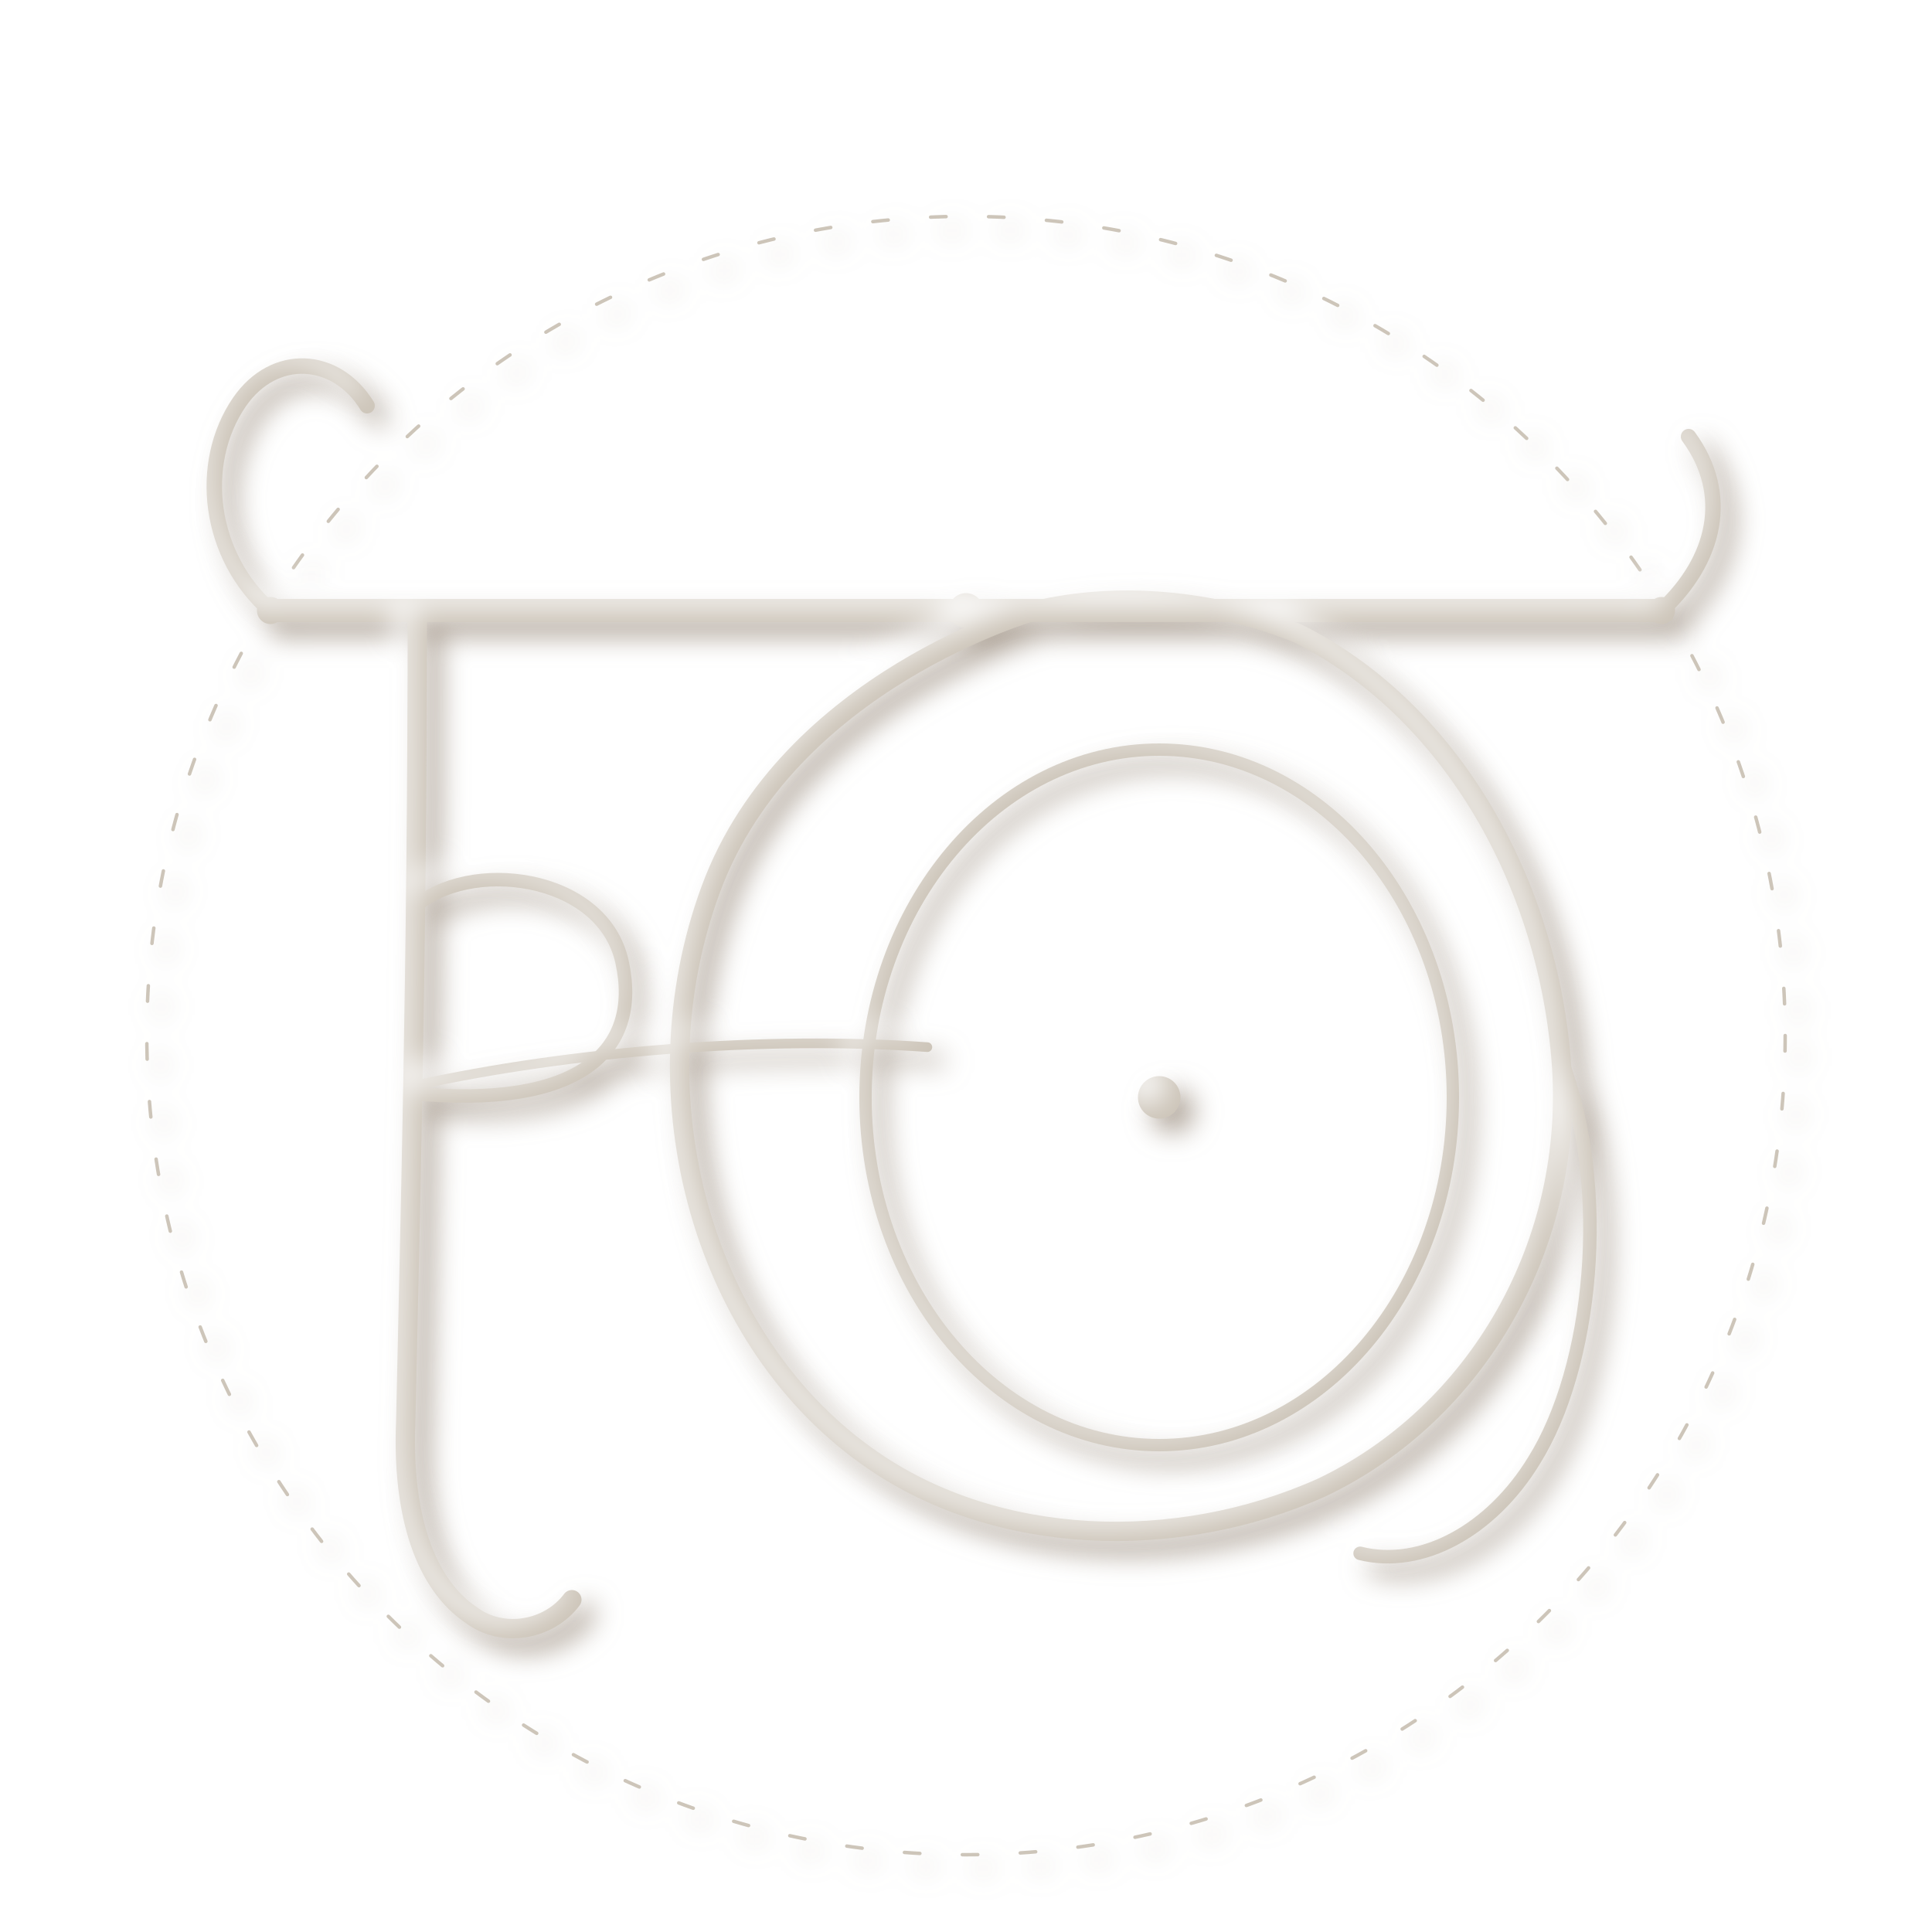
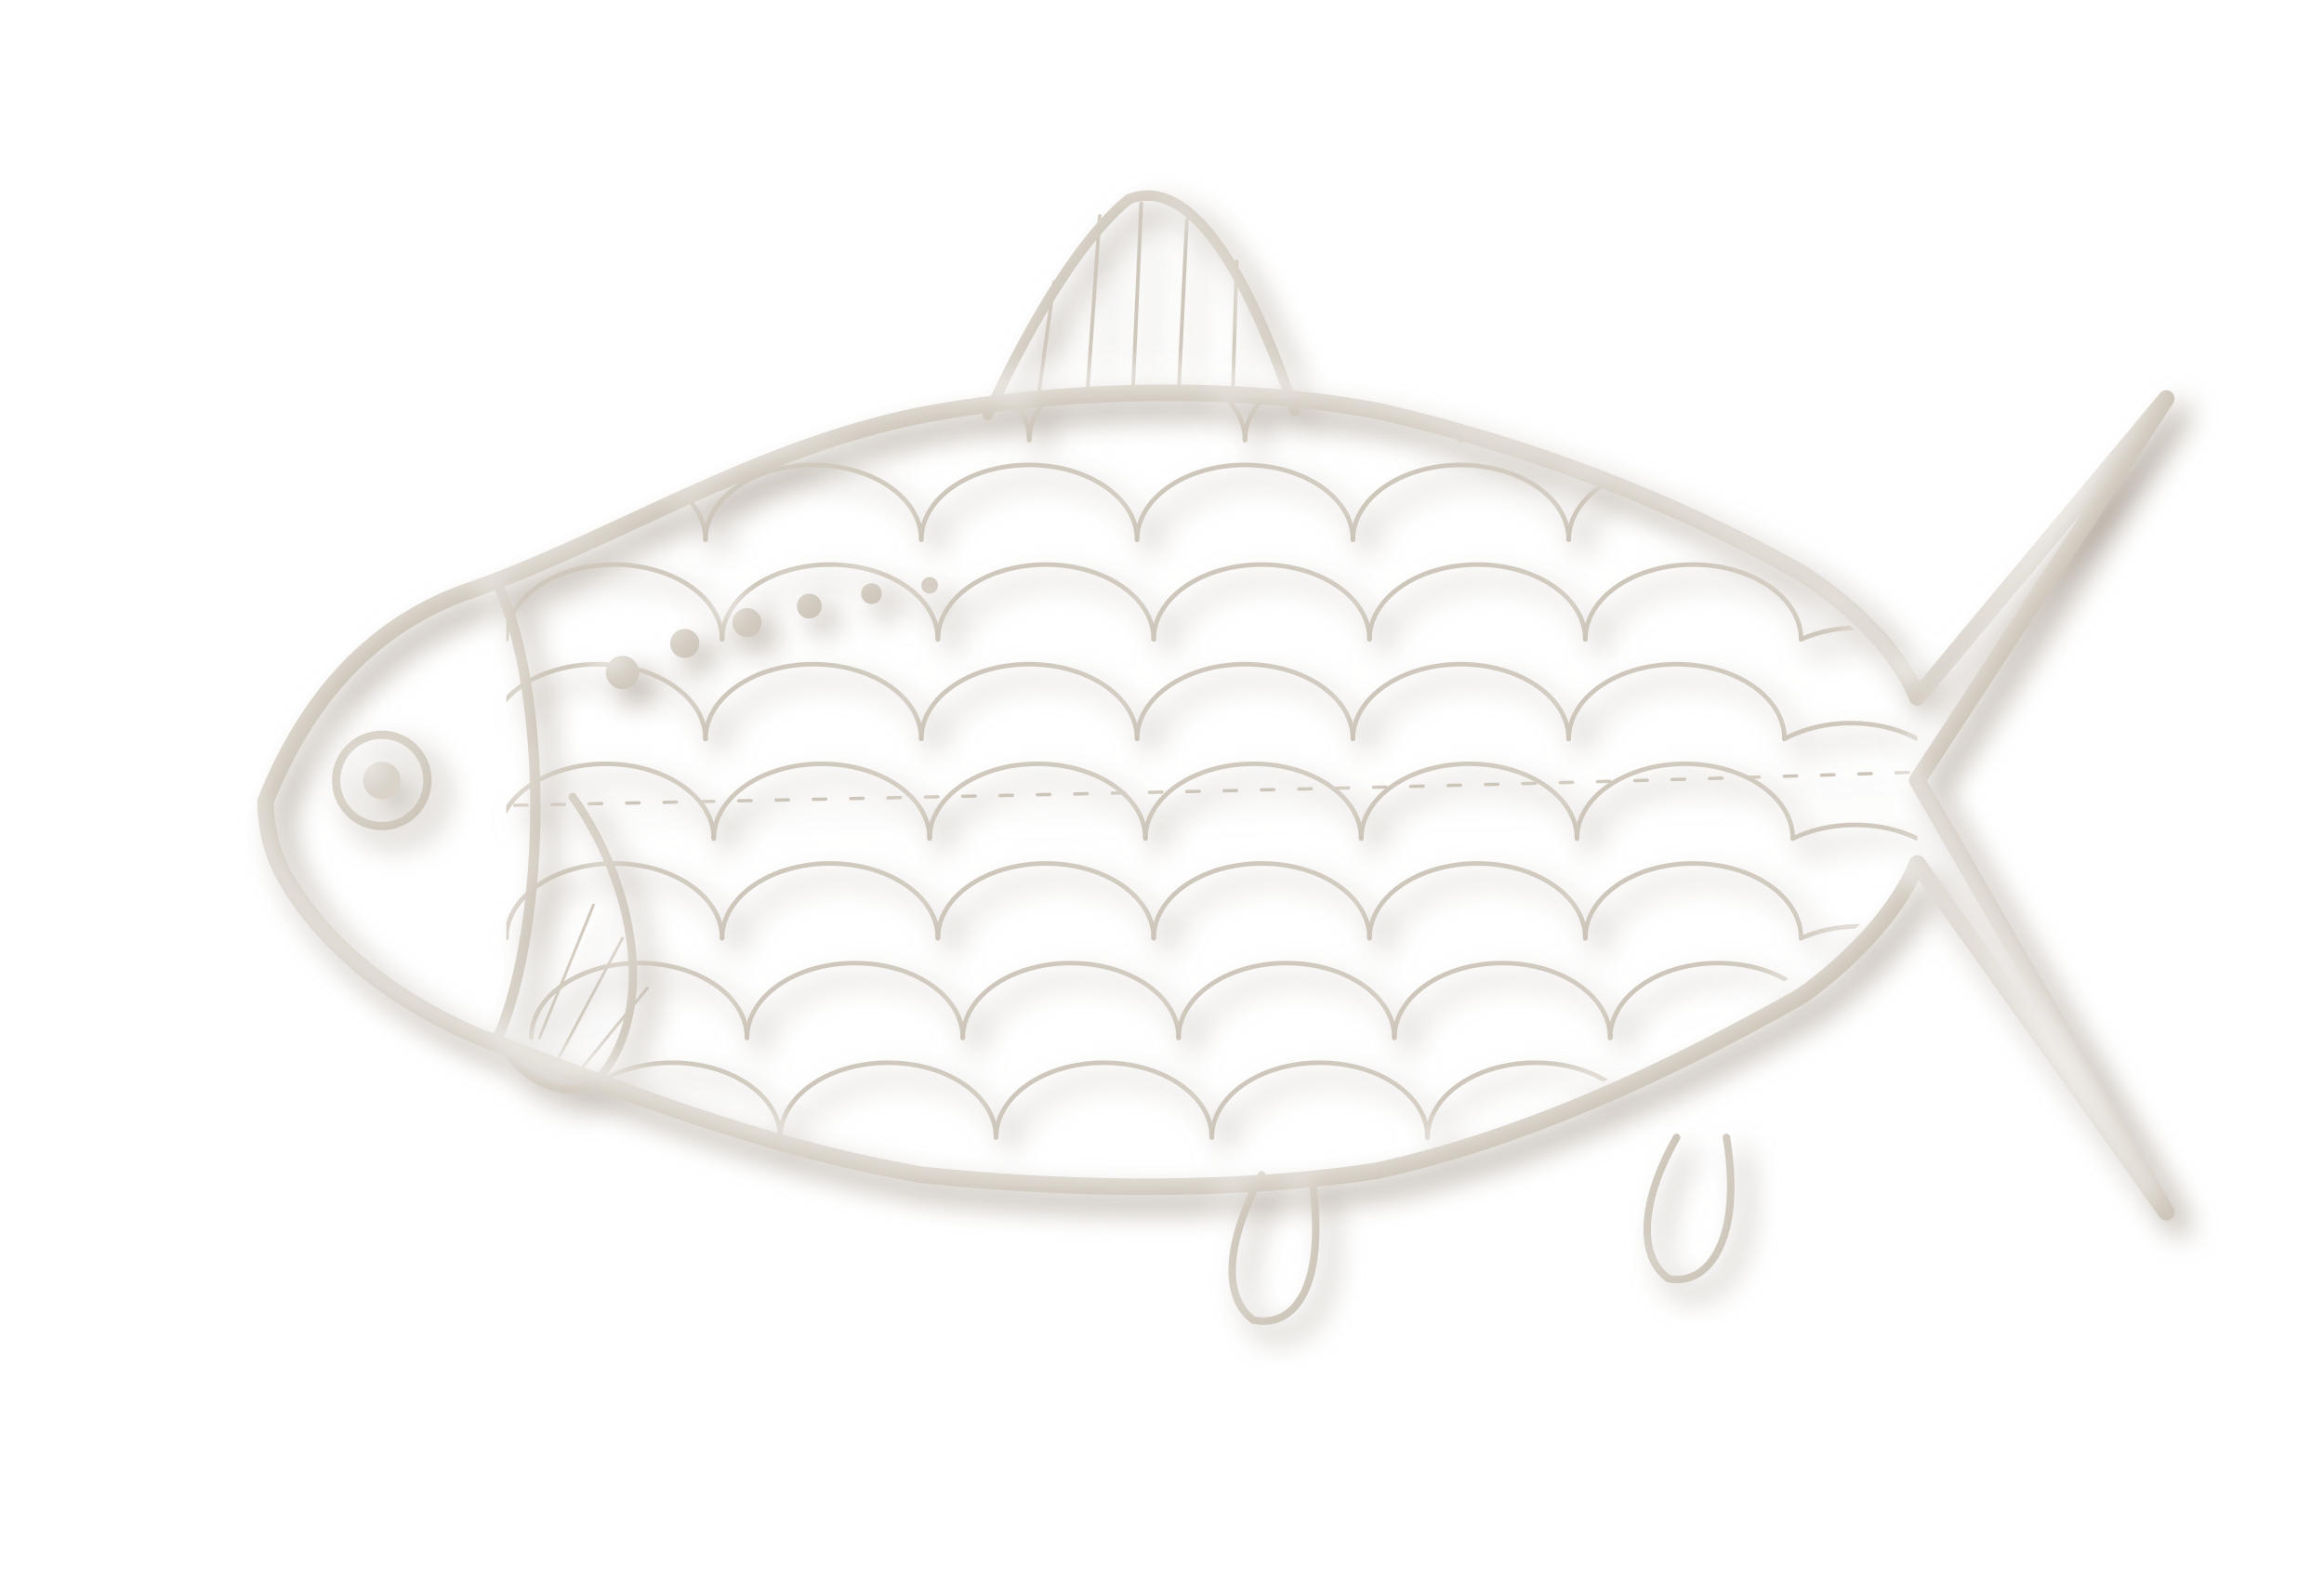
- <svg xmlns="http://www.w3.org/2000/svg" width="500" height="500" viewBox="0 0 500 500">
+ <svg xmlns="http://www.w3.org/2000/svg" width="560" height="380" viewBox="0 0 560 380">
  <defs>
-     <filter id="emboss" x="-15%" y="-15%" width="130%" height="130%" color-interpolation-filters="sRGB">
+     <filter id="emboss" x="-14%" y="-14%" width="128%" height="128%" color-interpolation-filters="sRGB">
      <feGaussianBlur in="SourceAlpha" stdDeviation="3.5" result="blur" />
      <feOffset dx="3.5" dy="3.5" in="blur" result="shadowBlur" />
      <feFlood flood-color="#7A6855" flood-opacity="0.62" result="shadowColor" />
      <feComposite in="shadowColor" in2="shadowBlur" operator="in" result="shadow" />
      <feOffset dx="-3.5" dy="-3.5" in="blur" result="highlightBlur" />
      <feFlood flood-color="#FFFFFF" flood-opacity="0.88" result="highlightColor" />
      <feComposite in="highlightColor" in2="highlightBlur" operator="in" result="highlight" />
      <feMerge>
        <feMergeNode in="shadow" />
        <feMergeNode in="SourceGraphic" />
        <feMergeNode in="highlight" />
      </feMerge>
    </filter>
+     <clipPath id="body-clip">
+       <path d="M 122,142                C 148,130 182,108 222,100                C 260,93 300,93 332,99                C 367,107 402,120 434,138                L 462,168 L 462,208                C 448,228 404,258 332,282                C 300,287 260,287 222,283                C 182,276 148,262 122,250 Z" />
+     </clipPath>
  </defs>
  <g fill="none" stroke="#CCC4B8" stroke-linecap="round" stroke-linejoin="round" filter="url(#emboss)">
-     <circle cx="250" cy="268" r="212" stroke-width="0.9" stroke-dasharray="4 11" />
-     <line x1="70" y1="158" x2="430" y2="158" stroke-width="6" />
-     <path d="M70,158 C54,144 51,120 62,104 C71,91 87,92 95,105" stroke-width="4" fill="none" />
-     <path d="M430,158 C444,145 448,128 437,113" stroke-width="4" fill="none" />
-     <path d="M108,158 C108,250 106,320 105,368 C104,392 110,410 122,418 C130,424 142,422 148,414" stroke-width="5" fill="none" />
-     <path d="M107,235 C121,222 156,226 161,249 C166,272 150,287 107,283" stroke-width="3.5" fill="none" />
-     <path d="M268,158              C268,158 204,176 184,230              C164,284 182,348 226,378              C258,400 304,402 342,385              C382,366 408,322 404,274              C400,226 374,183 336,164              C314,155 289,153 268,158Z" stroke-width="5" fill="none" />
-     <ellipse cx="300" cy="284" rx="76" ry="90" stroke-width="3.2" />
-     <path d="M404,274 C417,308 412,354 397,378 C386,396 368,406 352,402" stroke-width="3.5" fill="none" />
-     <path d="M107,281 C148,272 198,268 240,271" stroke-width="2.5" />
-     <circle cx="70" cy="158" r="3.5" fill="#CCC4B8" stroke="none" />
-     <circle cx="250" cy="158" r="4.5" fill="#CCC4B8" stroke="none" />
-     <circle cx="430" cy="158" r="3.5" fill="#CCC4B8" stroke="none" />
-     <circle cx="300" cy="284" r="5.5" fill="#CCC4B8" stroke="none" />
+     <path stroke-width="4" d="M 64,193              C 74,168 90,150 114,142              C 148,130 182,108 222,100              C 260,93 300,93 332,99              C 367,107 402,120 434,138              C 448,147 458,158 462,168              L 522,96              L 462,188              L 522,292              L 462,208              C 458,218 448,230 434,240              C 402,258 368,274 332,282              C 300,287 260,287 222,283              C 182,276 148,262 116,250              C 92,240 76,225 68,210              C 65,204 64,198 64,193 Z" />
+     <path stroke-width="2.5" d="M 120,141 C 132,166 132,222 120,250" />
+     <path stroke-width="2.5" d="M 238,100 C 250,74 262,56 272,48 C 282,44 296,52 312,99" />
+     <line x1="250" y1="97" x2="254" y2="68" stroke-width="0.9" />
+     <line x1="262" y1="95" x2="265" y2="52" stroke-width="0.9" />
+     <line x1="273" y1="94" x2="275" y2="49" stroke-width="0.9" />
+     <line x1="284" y1="95" x2="286" y2="53" stroke-width="0.9" />
+     <line x1="297" y1="97" x2="298" y2="63" stroke-width="0.9" />
+     <path stroke-width="2" d="M 138,192 C 155,216 158,248 142,262 C 127,265 120,250 120,250" />
+     <line x1="130" y1="250" x2="143" y2="218" stroke-width="0.7" />
+     <line x1="134" y1="256" x2="150" y2="226" stroke-width="0.7" />
+     <line x1="138" y1="260" x2="156" y2="238" stroke-width="0.7" />
+     <path stroke-width="1.8" d="M 304,283 C 296,298 294,312 302,318 C 312,320 320,310 316,283" />
+     <path stroke-width="1.8" d="M 404,274 C 396,288 394,302 402,308 C 412,310 420,298 416,274" />
+     <g clip-path="url(#body-clip)" stroke-width="1.1">
+       <path d="M 144,106 A 26,18 0 0,1 196,106" />
+       <path d="M 196,106 A 26,18 0 0,1 248,106" />
+       <path d="M 248,106 A 26,18 0 0,1 300,106" />
+       <path d="M 300,106 A 26,18 0 0,1 352,106" />
+       <path d="M 352,106 A 26,18 0 0,1 404,106" />
+       <path d="M 404,106 A 26,18 0 0,1 456,106" />
+       <path d="M 118,130 A 26,18 0 0,1 170,130" />
+       <path d="M 170,130 A 26,18 0 0,1 222,130" />
+       <path d="M 222,130 A 26,18 0 0,1 274,130" />
+       <path d="M 274,130 A 26,18 0 0,1 326,130" />
+       <path d="M 326,130 A 26,18 0 0,1 378,130" />
+       <path d="M 378,130 A 26,18 0 0,1 430,130" />
+       <path d="M 430,130 A 26,18 0 0,1 462,130" />
+       <path d="M 122,154 A 26,18 0 0,1 174,154" />
+       <path d="M 174,154 A 26,18 0 0,1 226,154" />
+       <path d="M 226,154 A 26,18 0 0,1 278,154" />
+       <path d="M 278,154 A 26,18 0 0,1 330,154" />
+       <path d="M 330,154 A 26,18 0 0,1 382,154" />
+       <path d="M 382,154 A 26,18 0 0,1 434,154" />
+       <path d="M 434,154 A 26,18 0 0,1 462,154" />
+       <path d="M 118,178 A 26,18 0 0,1 170,178" />
+       <path d="M 170,178 A 26,18 0 0,1 222,178" />
+       <path d="M 222,178 A 26,18 0 0,1 274,178" />
+       <path d="M 274,178 A 26,18 0 0,1 326,178" />
+       <path d="M 326,178 A 26,18 0 0,1 378,178" />
+       <path d="M 378,178 A 26,18 0 0,1 430,178" />
+       <path d="M 430,178 A 26,18 0 0,1 462,178" />
+       <path d="M 120,202 A 26,18 0 0,1 172,202" />
+       <path d="M 172,202 A 26,18 0 0,1 224,202" />
+       <path d="M 224,202 A 26,18 0 0,1 276,202" />
+       <path d="M 276,202 A 26,18 0 0,1 328,202" />
+       <path d="M 328,202 A 26,18 0 0,1 380,202" />
+       <path d="M 380,202 A 26,18 0 0,1 432,202" />
+       <path d="M 432,202 A 26,18 0 0,1 462,202" />
+       <path d="M 122,226 A 26,18 0 0,1 174,226" />
+       <path d="M 174,226 A 26,18 0 0,1 226,226" />
+       <path d="M 226,226 A 26,18 0 0,1 278,226" />
+       <path d="M 278,226 A 26,18 0 0,1 330,226" />
+       <path d="M 330,226 A 26,18 0 0,1 382,226" />
+       <path d="M 382,226 A 26,18 0 0,1 434,226" />
+       <path d="M 434,226 A 26,18 0 0,1 462,226" />
+       <path d="M 128,250 A 26,18 0 0,1 180,250" />
+       <path d="M 180,250 A 26,18 0 0,1 232,250" />
+       <path d="M 232,250 A 26,18 0 0,1 284,250" />
+       <path d="M 284,250 A 26,18 0 0,1 336,250" />
+       <path d="M 336,250 A 26,18 0 0,1 388,250" />
+       <path d="M 388,250 A 26,18 0 0,1 440,250" />
+       <path d="M 136,274 A 26,18 0 0,1 188,274" />
+       <path d="M 188,274 A 26,18 0 0,1 240,274" />
+       <path d="M 240,274 A 26,18 0 0,1 292,274" />
+       <path d="M 292,274 A 26,18 0 0,1 344,274" />
+       <path d="M 344,274 A 26,18 0 0,1 396,274" />
+       <path d="M 396,274 A 26,18 0 0,1 448,274" />
+     </g>
+     <path stroke-width="0.8" stroke-dasharray="3 6" d="M 124,194 C 220,192 340,190 462,186" />
+     <circle cx="150" cy="162" r="4" fill="#CCC4B8" stroke="none" />
+     <circle cx="165" cy="155" r="3.5" fill="#CCC4B8" stroke="none" />
+     <circle cx="180" cy="150" r="3.5" fill="#CCC4B8" stroke="none" />
+     <circle cx="195" cy="146" r="3" fill="#CCC4B8" stroke="none" />
+     <circle cx="210" cy="143" r="2.5" fill="#CCC4B8" stroke="none" />
+     <circle cx="224" cy="141" r="2" fill="#CCC4B8" stroke="none" />
+     <circle cx="92" cy="188" r="11" stroke-width="2" />
+     <circle cx="92" cy="188" r="4.5" fill="#CCC4B8" stroke="none" />
  </g>
</svg>
